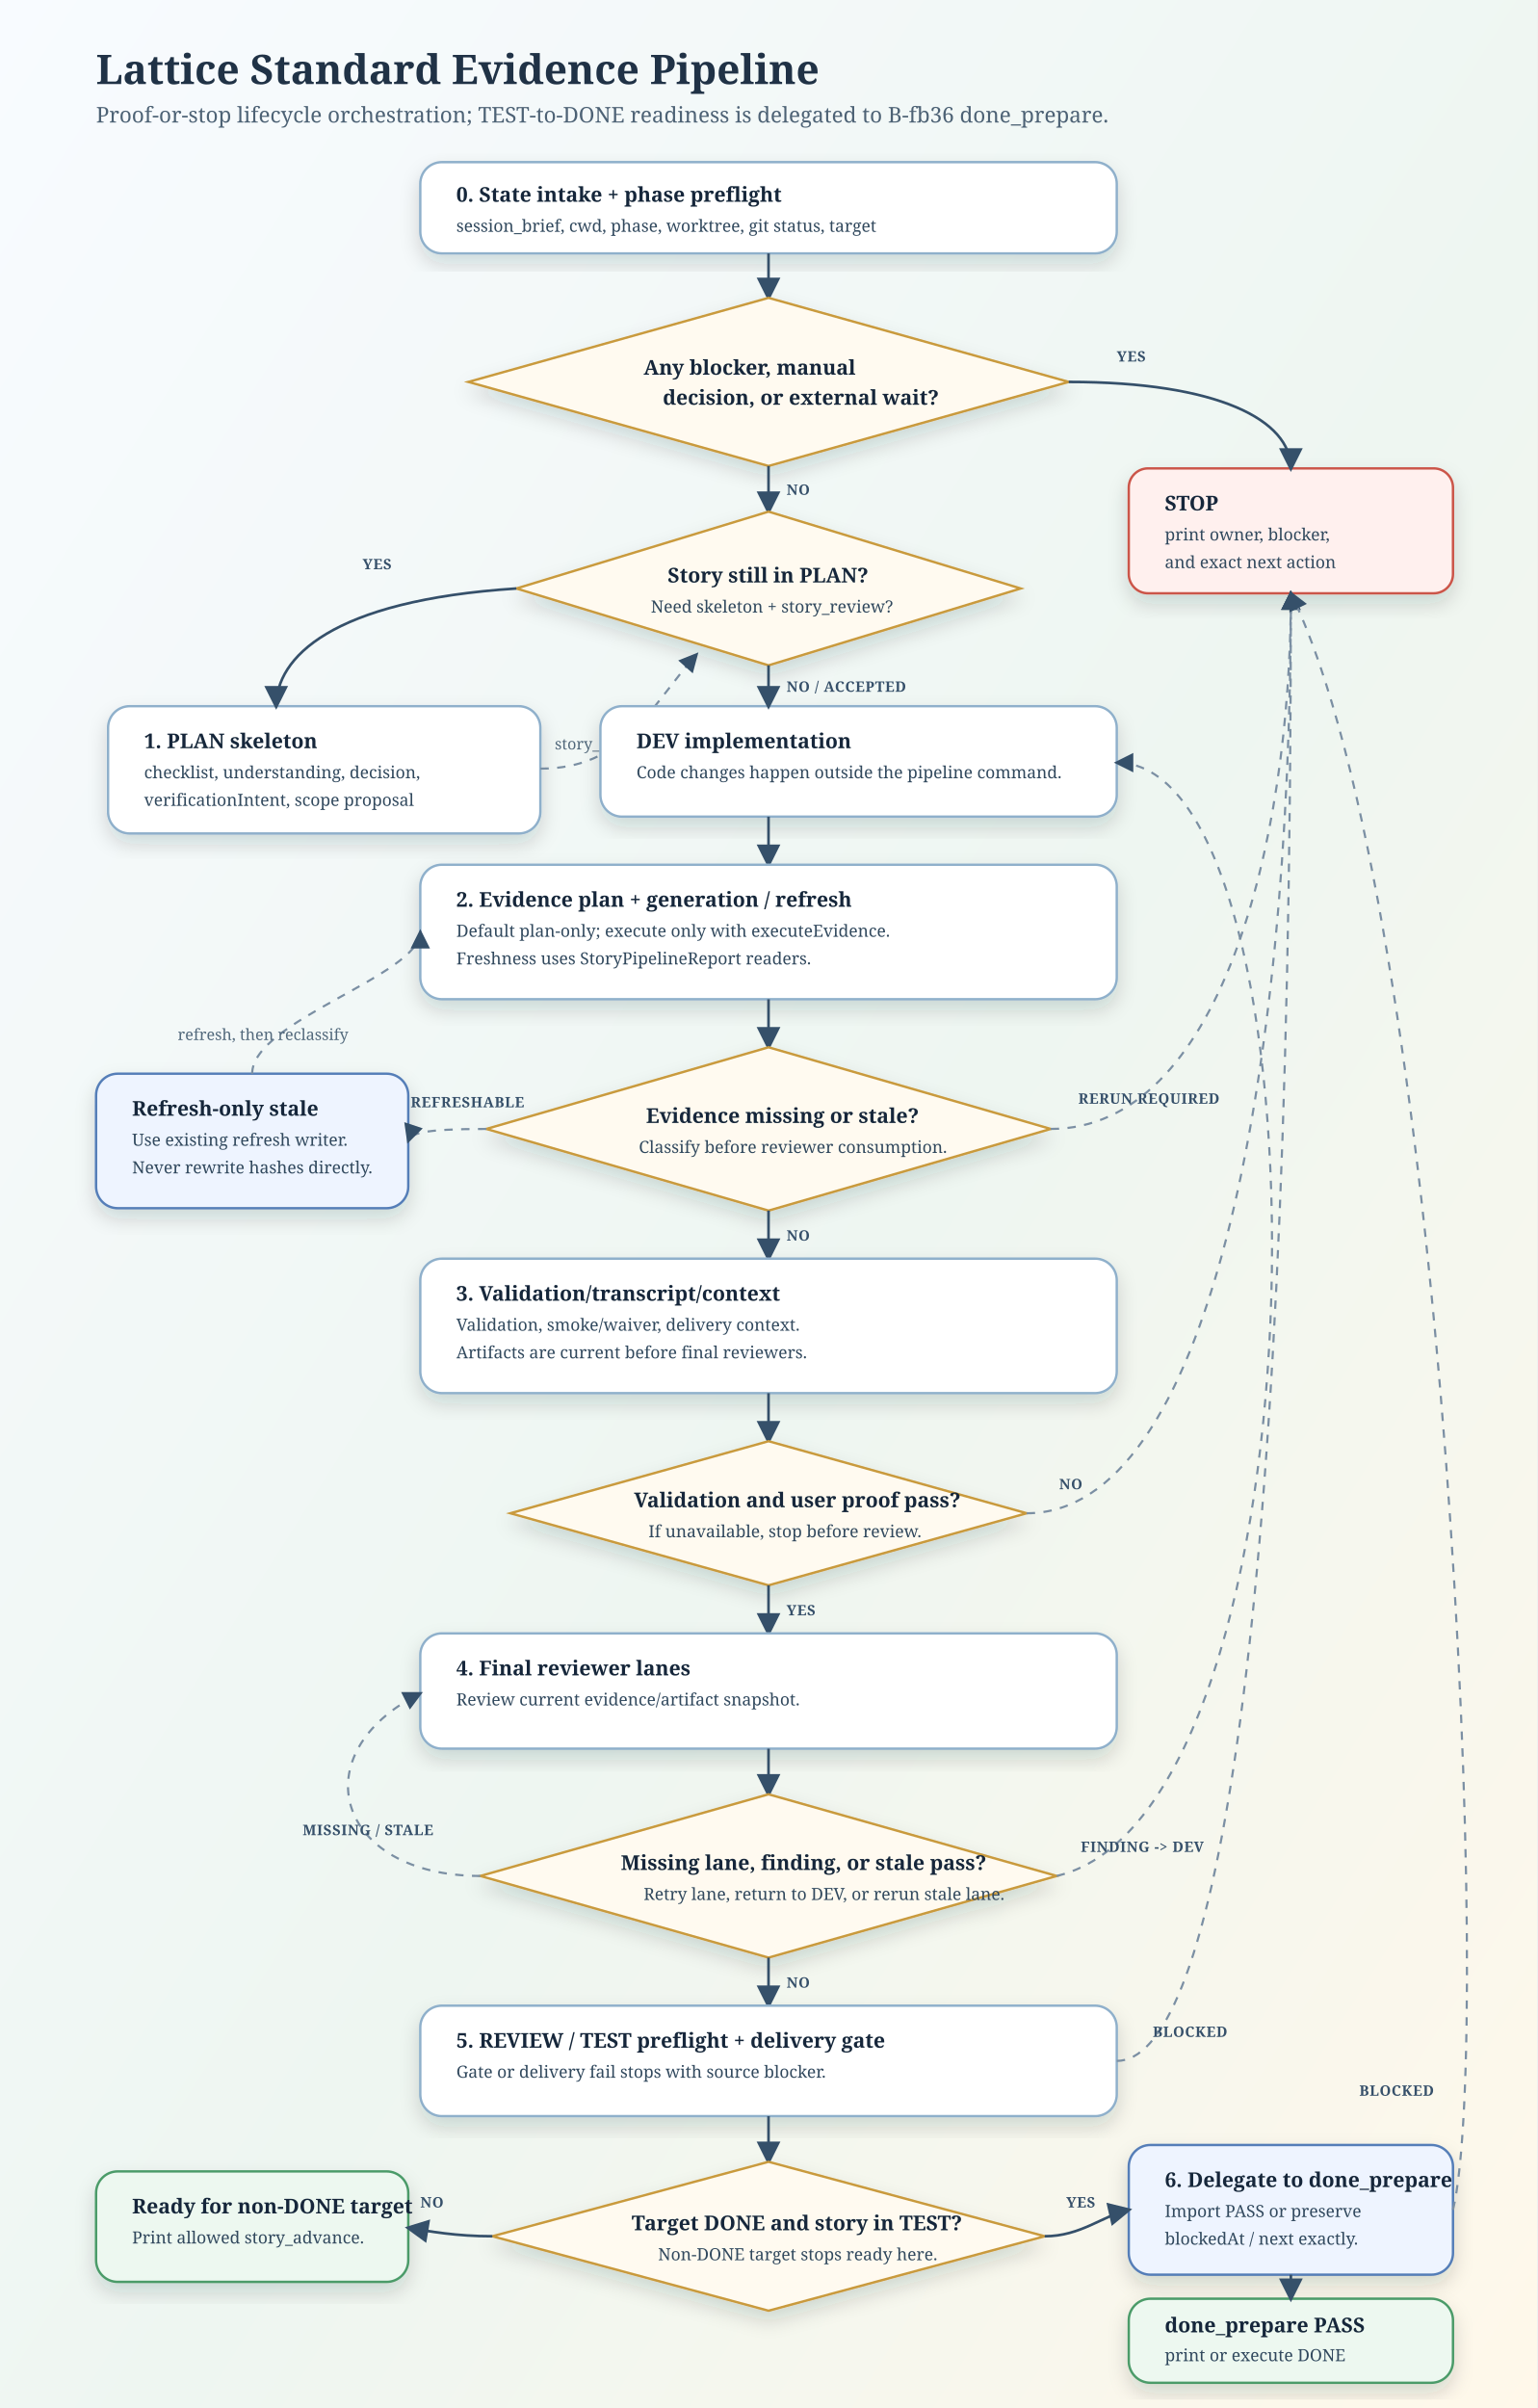
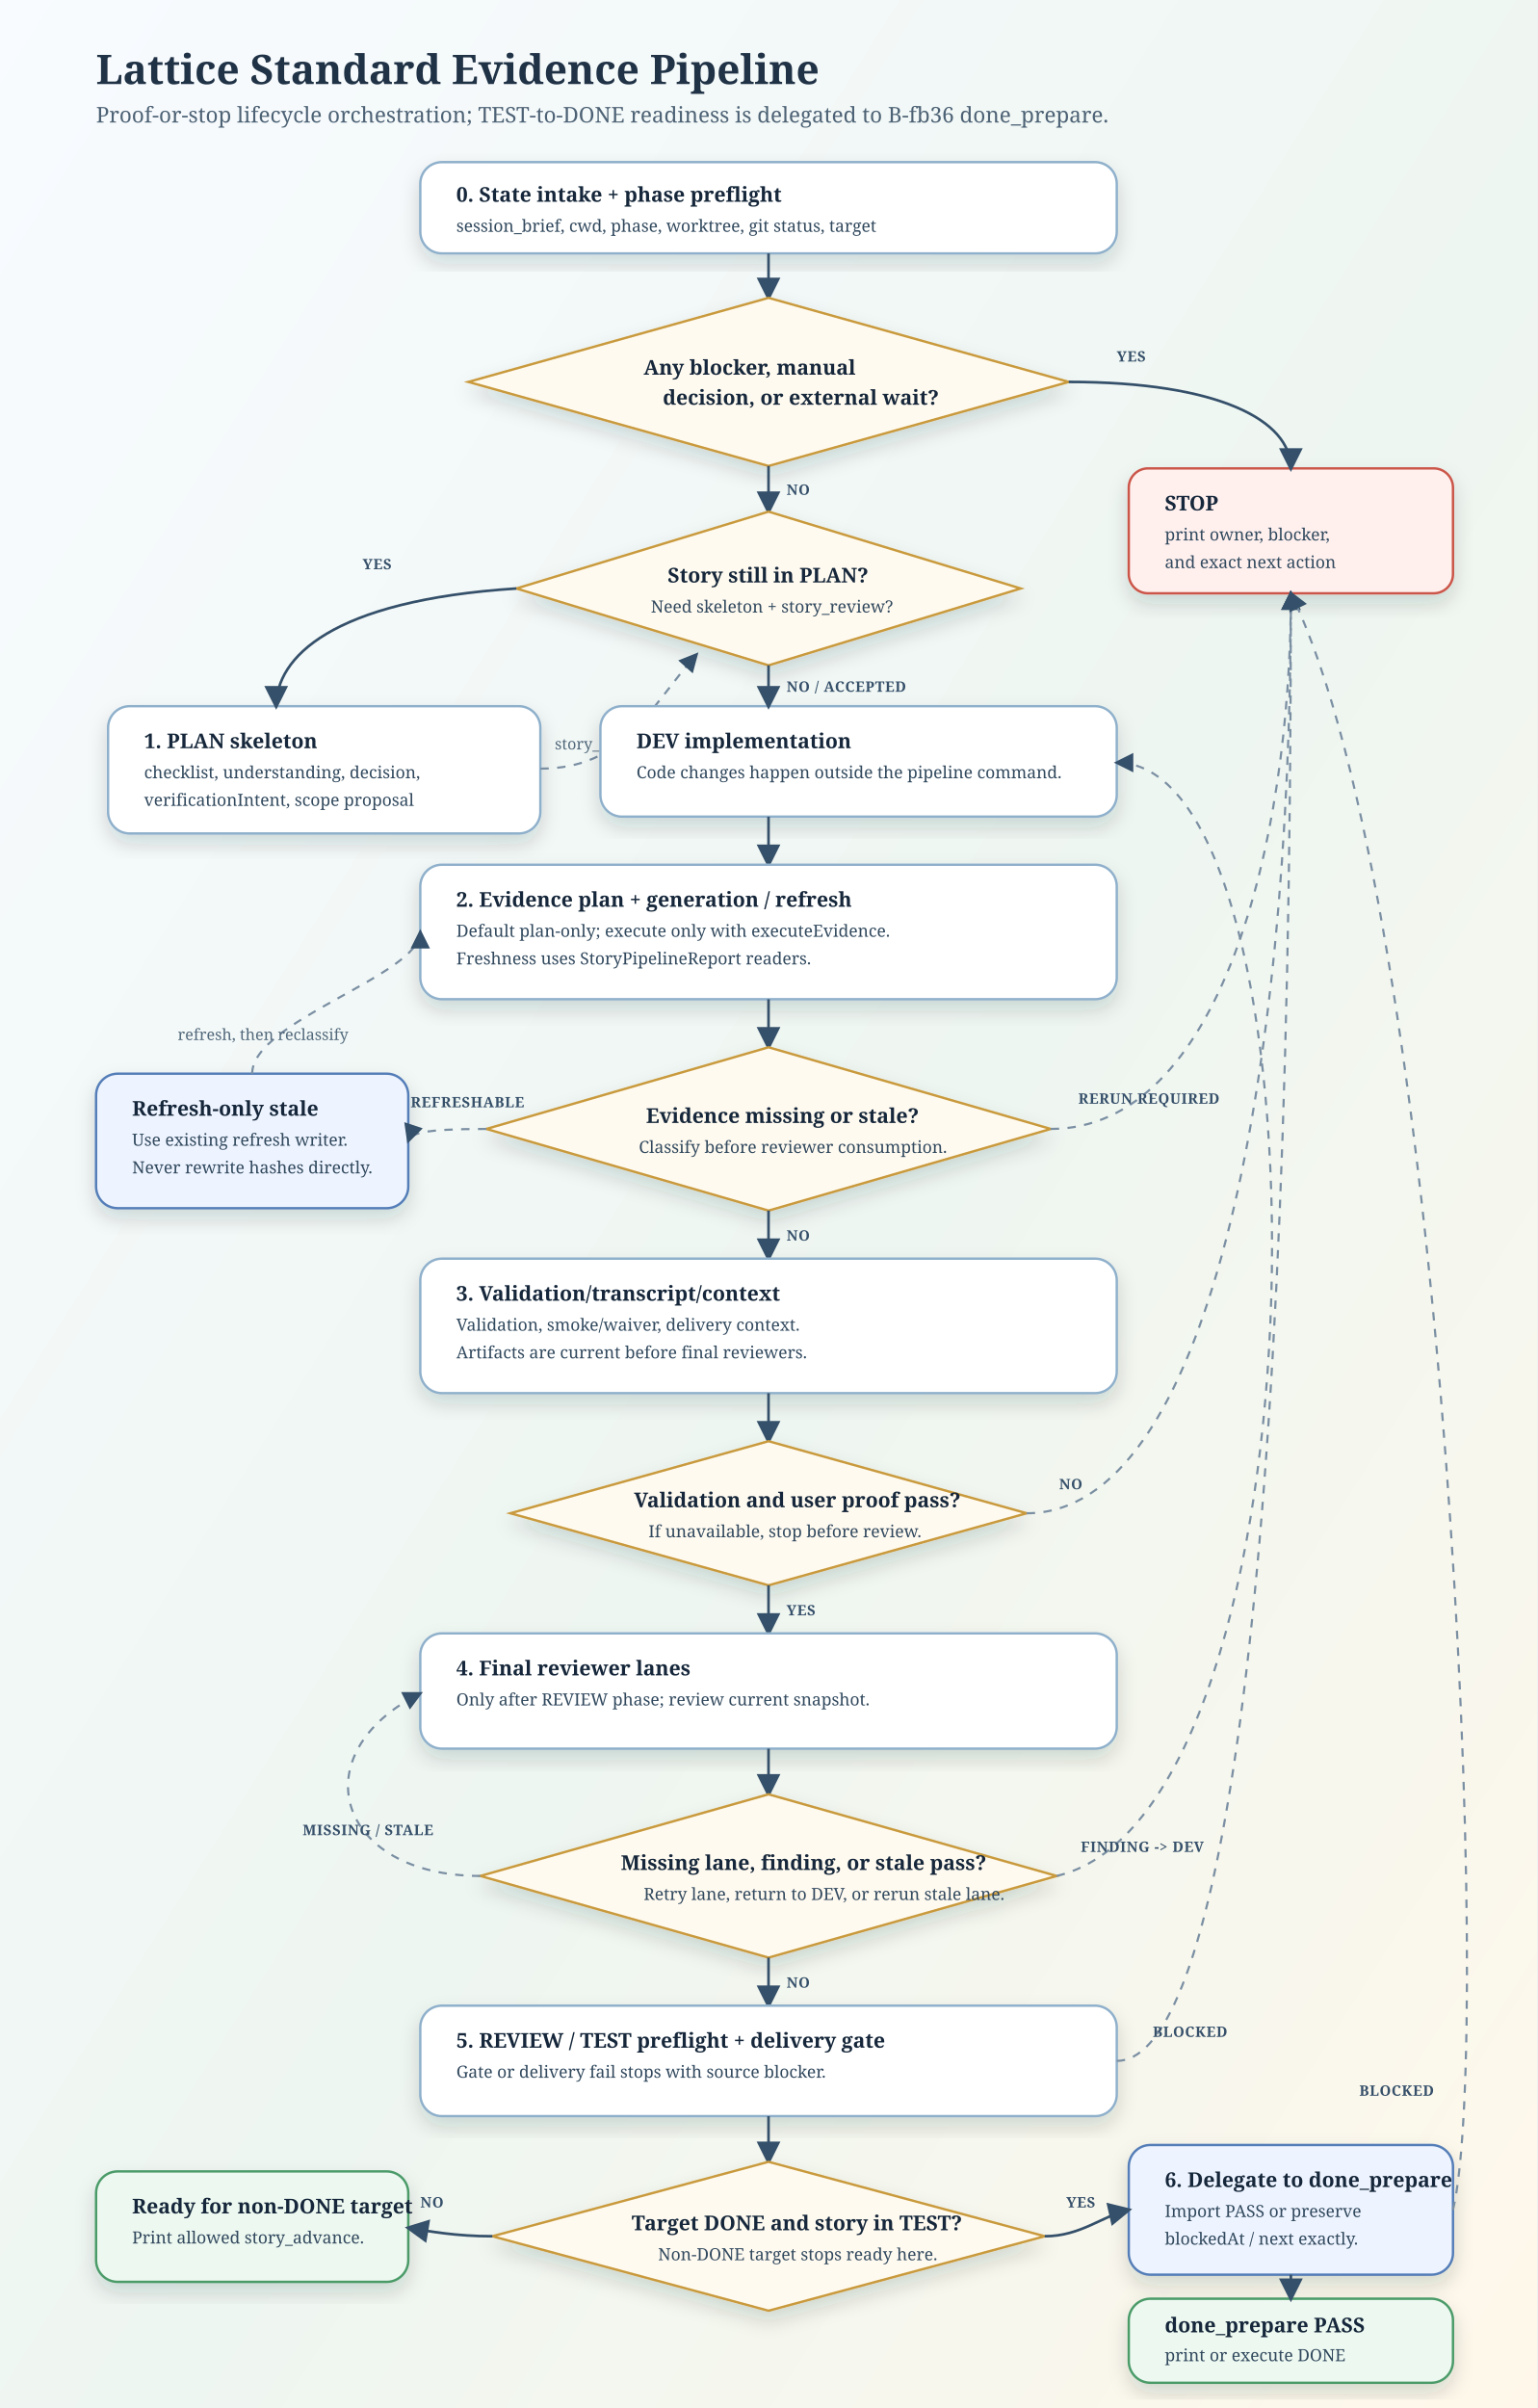
<svg xmlns="http://www.w3.org/2000/svg" width="1280" height="2005" viewBox="0 0 1280 2005" role="img" aria-labelledby="title desc">
  <defs>
    <linearGradient id="bg" x1="0" y1="0" x2="1" y2="1">
      <stop offset="0%" stop-color="#f8fbff" />
      <stop offset="55%" stop-color="#eef6f1" />
      <stop offset="100%" stop-color="#fff8ea" />
    </linearGradient>
    <filter id="shadow" x="-20%" y="-20%" width="140%" height="140%">
      <feDropShadow dx="0" dy="8" stdDeviation="8" flood-color="#1b2a38" flood-opacity="0.16" />
    </filter>
    <marker id="arrow" viewBox="0 0 10 10" refX="8.5" refY="5" markerWidth="9" markerHeight="9" orient="auto-start-reverse">
      <path d="M 0 0 L 10 5 L 0 10 z" fill="#35506a" />
    </marker>
    <style>
      .title { font: 700 34px Georgia, serif; fill: #203246; }
      .subtitle { font: 400 18px Georgia, serif; fill: #4d6275; }
      .box-title { font: 700 17px Georgia, serif; fill: #16283a; }
      .box-text { font: 400 14px Georgia, serif; fill: #30485d; }
      .small { font: 400 13px Georgia, serif; fill: #51687b; }
      .label { font: 700 12px Georgia, serif; fill: #36506a; letter-spacing: 0.04em; }
      .flow { stroke: #35506a; stroke-width: 2.2; fill: none; marker-end: url(#arrow); }
      .flow-soft { stroke: #7b8fa3; stroke-width: 1.8; fill: none; stroke-dasharray: 7 7; marker-end: url(#arrow); }
      .stop { fill: #fff0ee; stroke: #cb5548; stroke-width: 2; }
      .stage { fill: #ffffff; stroke: #8fb0cb; stroke-width: 2; }
      .decision { fill: #fffaf0; stroke: #c99a3d; stroke-width: 2; }
      .done { fill: #edf8f0; stroke: #4b9b69; stroke-width: 2; }
      .delegated { fill: #eef4ff; stroke: #557eb8; stroke-width: 2; }
    </style>
  </defs>
  <rect width="1280" height="2005" fill="url(#bg)" />
  <text x="80" y="70" class="title">Lattice Standard Evidence Pipeline</text>
  <text x="80" y="102" class="subtitle">Proof-or-stop lifecycle orchestration; TEST-to-DONE readiness is delegated to B-fb36 done_prepare.</text>
  <g filter="url(#shadow)">
    <rect x="350" y="135" width="580" height="76" rx="18" class="stage" />
    <text x="380" y="168" class="box-title">0. State intake + phase preflight</text>
    <text x="380" y="193" class="box-text">session_brief, cwd, phase, worktree, git status, target</text>
  </g>
  <path d="M640 211 L640 248" class="flow" />
  <g filter="url(#shadow)">
    <path d="M640 248 L890 318 L640 388 L390 318 Z" class="decision" />
    <text x="536" y="312" class="box-title">Any blocker, manual</text>
    <text x="552" y="337" class="box-title">decision, or external wait?</text>
  </g>
  <g filter="url(#shadow)">
    <rect x="940" y="390" width="270" height="104" rx="16" class="stop" />
    <text x="970" y="425" class="box-title">STOP</text>
    <text x="970" y="450" class="box-text">print owner, blocker,</text>
    <text x="970" y="473" class="box-text">and exact next action</text>
  </g>
  <path d="M890 318 C1015 318 1075 350 1075 390" class="flow" />
  <text x="930" y="301" class="label">YES</text>
  <path d="M640 388 L640 426" class="flow" />
  <text x="655" y="412" class="label">NO</text>
  <g filter="url(#shadow)">
    <path d="M640 426 L850 490 L640 554 L430 490 Z" class="decision" />
    <text x="556" y="485" class="box-title">Story still in PLAN?</text>
    <text x="542" y="510" class="box-text">Need skeleton + story_review?</text>
  </g>
  <g filter="url(#shadow)">
    <rect x="90" y="588" width="360" height="106" rx="18" class="stage" />
    <text x="120" y="623" class="box-title">1. PLAN skeleton</text>
    <text x="120" y="648" class="box-text">checklist, understanding, decision,</text>
    <text x="120" y="671" class="box-text">verificationIntent, scope proposal</text>
  </g>
  <path d="M430 490 C275 500 230 548 230 588" class="flow" />
  <text x="302" y="474" class="label">YES</text>
  <path d="M450 640 C520 640 540 590 580 545" class="flow-soft" />
  <text x="462" y="624" class="small">story_review blockers loop back</text>
  <g filter="url(#shadow)">
    <rect x="500" y="588" width="430" height="92" rx="18" class="stage" />
    <text x="530" y="623" class="box-title">DEV implementation</text>
    <text x="530" y="648" class="box-text">Code changes happen outside the pipeline command.</text>
  </g>
  <path d="M640 554 L640 588" class="flow" />
  <text x="655" y="576" class="label">NO / ACCEPTED</text>
  <path d="M640 680 L640 720" class="flow" />
  <g filter="url(#shadow)">
    <rect x="350" y="720" width="580" height="112" rx="18" class="stage" />
    <text x="380" y="755" class="box-title">2. Evidence plan + generation / refresh</text>
    <text x="380" y="780" class="box-text">Default plan-only; execute only with executeEvidence.</text>
    <text x="380" y="803" class="box-text">Freshness uses StoryPipelineReport readers.</text>
  </g>
  <path d="M640 832 L640 872" class="flow" />
  <g filter="url(#shadow)">
    <path d="M640 872 L875 940 L640 1008 L405 940 Z" class="decision" />
    <text x="538" y="935" class="box-title">Evidence missing or stale?</text>
    <text x="532" y="960" class="box-text">Classify before reviewer consumption.</text>
  </g>
  <g filter="url(#shadow)">
    <rect x="80" y="894" width="260" height="112" rx="18" class="delegated" />
    <text x="110" y="929" class="box-title">Refresh-only stale</text>
    <text x="110" y="954" class="box-text">Use existing refresh writer.</text>
    <text x="110" y="977" class="box-text">Never rewrite hashes directly.</text>
  </g>
  <path d="M405 940 C350 940 342 944 340 950" class="flow-soft" />
  <text x="342" y="922" class="label">REFRESHABLE</text>
  <path d="M210 894 C210 850 350 812 350 776" class="flow-soft" />
  <text x="148" y="866" class="small">refresh, then reclassify</text>
  <path d="M875 940 C1015 940 1075 705 1075 494" class="flow-soft" />
  <text x="898" y="919" class="label">RERUN REQUIRED</text>
  <path d="M640 1008 L640 1048" class="flow" />
  <text x="655" y="1033" class="label">NO</text>
  <g filter="url(#shadow)">
    <rect x="350" y="1048" width="580" height="112" rx="18" class="stage" />
    <text x="380" y="1083" class="box-title">3. Validation/transcript/context</text>
    <text x="380" y="1108" class="box-text">Validation, smoke/waiver, delivery context.</text>
    <text x="380" y="1131" class="box-text">Artifacts are current before final reviewers.</text>
  </g>
  <path d="M640 1160 L640 1200" class="flow" />
  <g filter="url(#shadow)">
    <path d="M640 1200 L855 1260 L640 1320 L425 1260 Z" class="decision" />
    <text x="528" y="1255" class="box-title">Validation and user proof pass?</text>
    <text x="540" y="1280" class="box-text">If unavailable, stop before review.</text>
  </g>
  <path d="M855 1260 C1005 1260 1075 905 1075 494" class="flow-soft" />
  <text x="882" y="1240" class="label">NO</text>
  <path d="M640 1320 L640 1360" class="flow" />
  <text x="655" y="1345" class="label">YES</text>
  <g filter="url(#shadow)">
    <rect x="350" y="1360" width="580" height="96" rx="18" class="stage" />
    <text x="380" y="1395" class="box-title">4. Final reviewer lanes</text>
-     <text x="380" y="1420" class="box-text">Review current evidence/artifact snapshot.</text>
+     <text x="380" y="1420" class="box-text">Only after REVIEW phase; review current snapshot.</text>
  </g>
  <path d="M640 1456 L640 1494" class="flow" />
  <g filter="url(#shadow)">
    <path d="M640 1494 L880 1562 L640 1630 L400 1562 Z" class="decision" />
    <text x="517" y="1557" class="box-title">Missing lane, finding, or stale pass?</text>
    <text x="536" y="1582" class="box-text">Retry lane, return to DEV, or rerun stale lane.</text>
  </g>
  <path d="M400 1562 C280 1562 250 1460 350 1410" class="flow-soft" />
  <text x="252" y="1528" class="label">MISSING / STALE</text>
  <path d="M880 1562 C1110 1508 1110 635 930 635" class="flow-soft" />
  <text x="900" y="1542" class="label">FINDING -&gt; DEV</text>
  <path d="M640 1630 L640 1670" class="flow" />
  <text x="655" y="1655" class="label">NO</text>
  <g filter="url(#shadow)">
    <rect x="350" y="1670" width="580" height="92" rx="18" class="stage" />
    <text x="380" y="1705" class="box-title">5. REVIEW / TEST preflight + delivery gate</text>
    <text x="380" y="1730" class="box-text">Gate or delivery fail stops with source blocker.</text>
  </g>
  <path d="M930 1716 C1005 1716 1075 1410 1075 494" class="flow-soft" />
  <text x="960" y="1696" class="label">BLOCKED</text>
  <path d="M640 1762 L640 1800" class="flow" />
  <g filter="url(#shadow)">
    <path d="M640 1800 L870 1862 L640 1924 L410 1862 Z" class="decision" />
    <text x="526" y="1857" class="box-title">Target DONE and story in TEST?</text>
    <text x="548" y="1882" class="box-text">Non-DONE target stops ready here.</text>
  </g>
  <g filter="url(#shadow)">
    <rect x="80" y="1808" width="260" height="92" rx="18" class="done" />
    <text x="110" y="1843" class="box-title">Ready for non-DONE target</text>
    <text x="110" y="1868" class="box-text">Print allowed story_advance.</text>
  </g>
  <path d="M410 1862 C380 1862 358 1858 340 1855" class="flow" />
  <text x="350" y="1838" class="label">NO</text>
  <g filter="url(#shadow)">
    <rect x="940" y="1786" width="270" height="108" rx="18" class="delegated" />
    <text x="970" y="1821" class="box-title">6. Delegate to done_prepare</text>
    <text x="970" y="1846" class="box-text">Import PASS or preserve</text>
    <text x="970" y="1869" class="box-text">blockedAt / next exactly.</text>
  </g>
  <path d="M870 1862 C900 1862 918 1845 940 1840" class="flow" />
  <text x="888" y="1838" class="label">YES</text>
  <g filter="url(#shadow)">
    <rect x="940" y="1914" width="270" height="70" rx="18" class="done" />
    <text x="970" y="1942" class="box-title">done_prepare PASS</text>
    <text x="970" y="1966" class="box-text">print or execute DONE</text>
  </g>
  <path d="M1075 1894 L1075 1914" class="flow" />
  <path d="M1210 1840 C1244 1700 1205 760 1075 494" class="flow-soft" />
  <text x="1132" y="1745" class="label">BLOCKED</text>
</svg>
